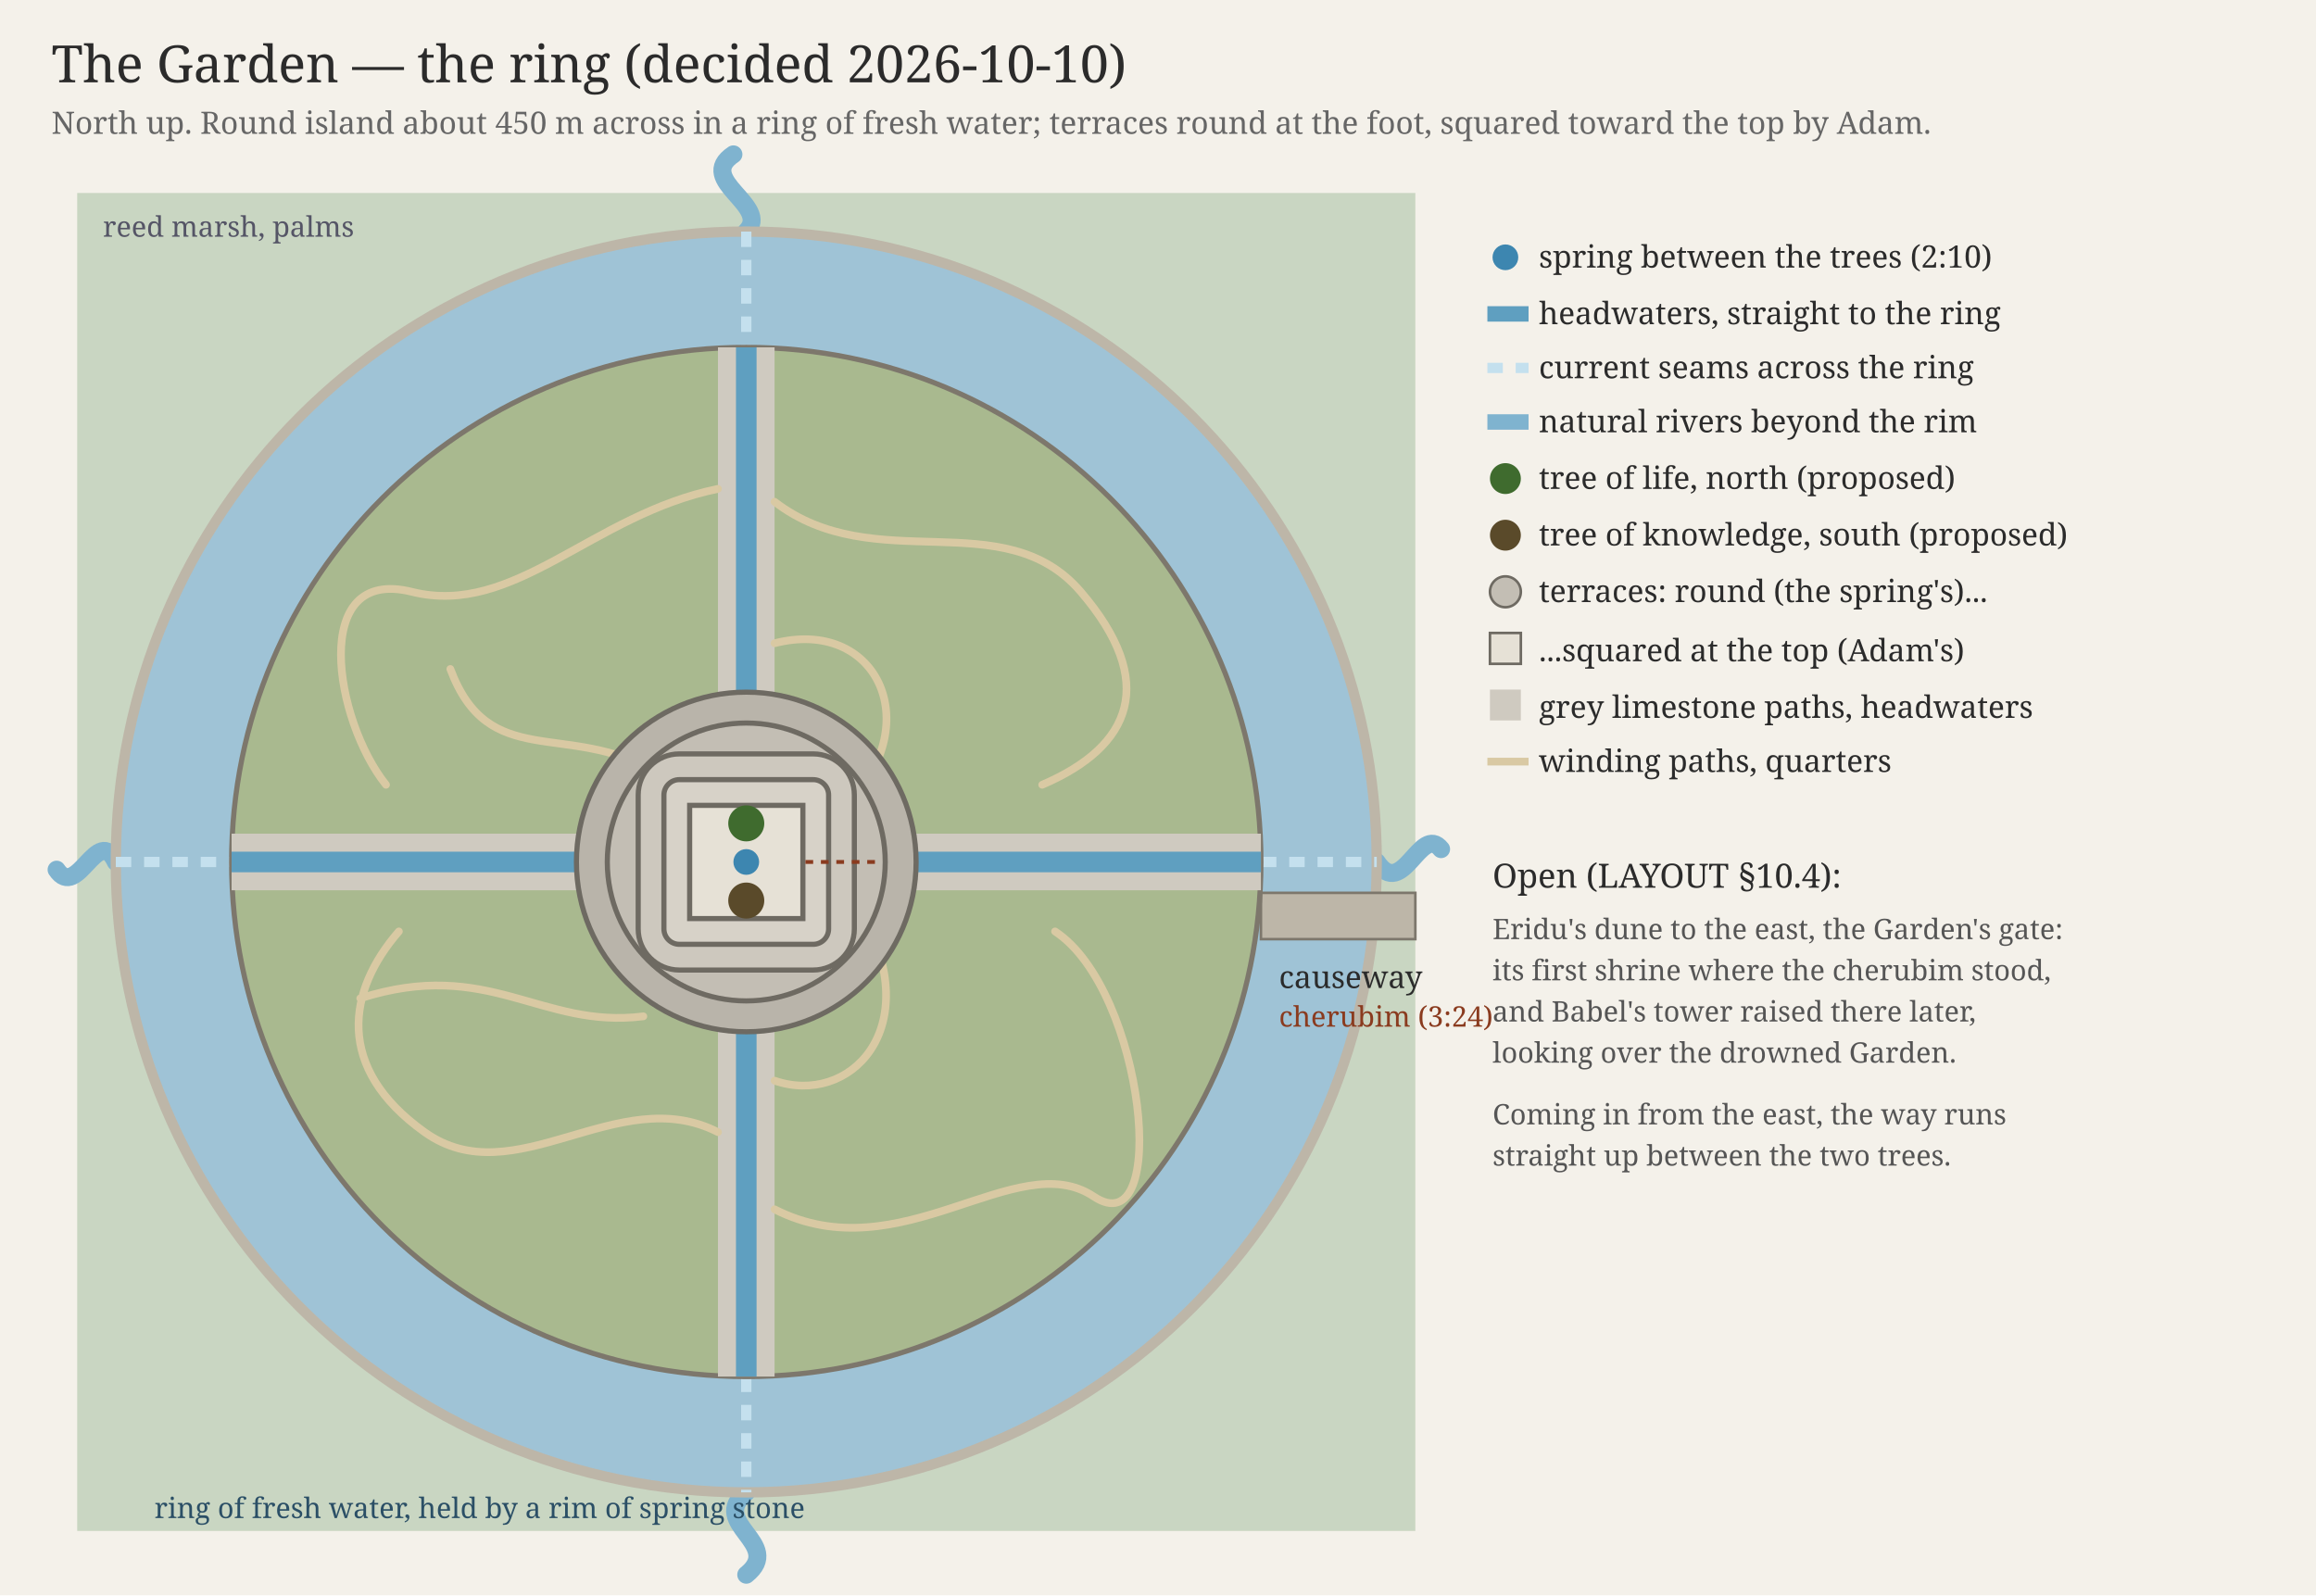
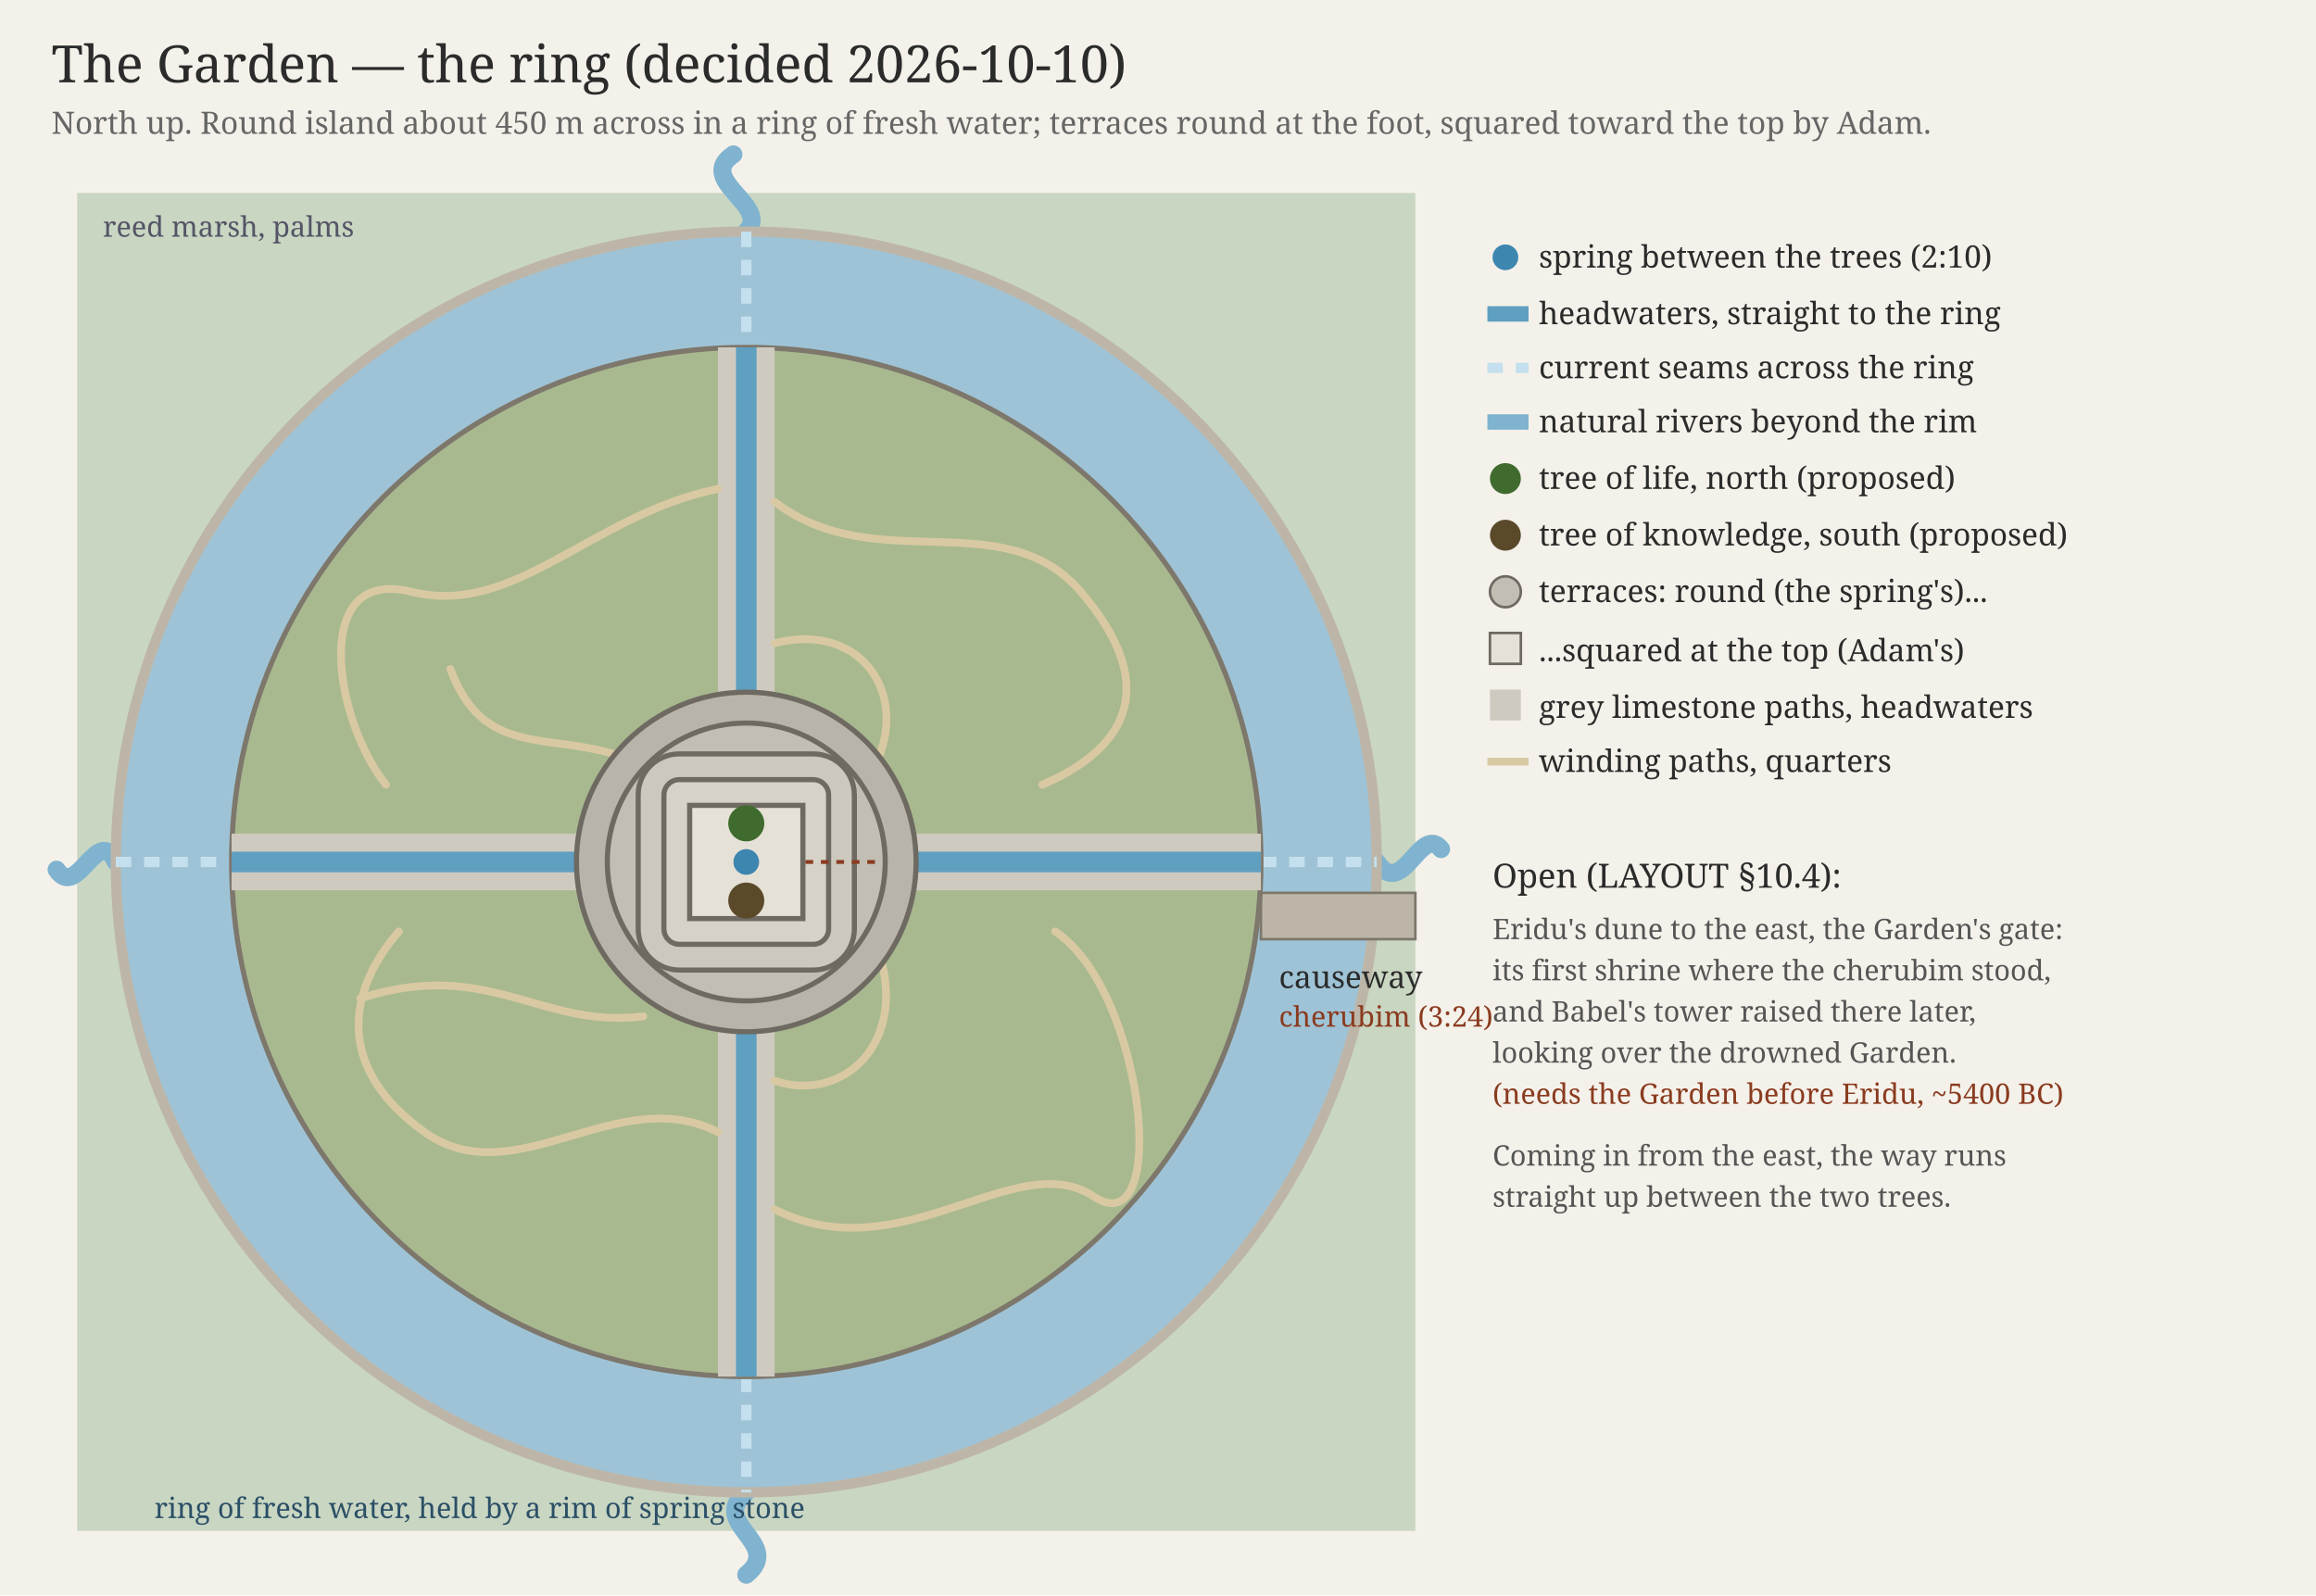
<svg xmlns="http://www.w3.org/2000/svg" viewBox="0 0 900 620" font-family="Georgia, serif">
  <rect width="900" height="620" fill="#f4f1ea" />
  <text x="20" y="32" font-size="20" fill="#2b2b2b">The Garden — the ring (decided 2026-10-10)</text>
  <text x="20" y="52" font-size="12" fill="#666">North up. Round island about 450 m across in a ring of fresh water; terraces round at the foot, squared toward the top by Adam.</text>
  <rect x="30" y="75" width="520" height="520" fill="#c9d6c2" />
  <text x="40" y="92" font-size="11" fill="#556">reed marsh, palms</text>
  <g fill="none" stroke="#7fb3cf" stroke-width="7" stroke-linecap="round">
    <path d="M290,90 C300,80 270,70 285,60" />
    <path d="M290,580 C275,592 305,600 290,612" />
    <path d="M45,335 C38,320 30,350 22,338" />
    <path d="M535,335 C545,350 552,320 560,330" />
  </g>
  <circle cx="290" cy="335" r="245" fill="#9fc3d6" />
  <circle cx="290" cy="335" r="245" fill="none" stroke="#bdb6a8" stroke-width="4" />
  <g stroke="#c4e0ee" stroke-width="4" stroke-dasharray="6 5">
    <line x1="290" y1="90" x2="290" y2="135" />
    <line x1="290" y1="535" x2="290" y2="580" />
    <line x1="45" y1="335" x2="90" y2="335" />
    <line x1="490" y1="335" x2="535" y2="335" />
  </g>
  <rect x="490" y="347" width="60" height="18" fill="#bdb6a8" stroke="#7d776c" />
  <circle cx="290" cy="335" r="200" fill="#a9b98f" stroke="#7d776c" stroke-width="2" />
  <g fill="#cfcac0">
    <rect x="279" y="135" width="22" height="135" />
    <rect x="279" y="400" width="22" height="135" />
    <rect x="90" y="324" width="135" height="22" />
    <rect x="355" y="324" width="135" height="22" />
  </g>
  <g fill="none" stroke="#d9c9a3" stroke-width="3" stroke-linecap="round">
    <path d="M279,190 C230,200 200,240 160,230 S130,280 150,305 M255,300 C220,280 190,300 175,260" />
    <path d="M301,195 C340,225 390,195 420,230 S440,290 405,305 M301,250 C340,240 360,280 330,312" />
    <path d="M279,440 C240,420 200,465 165,440 S135,385 155,362 M250,395 C210,400 190,372 140,388" />
    <path d="M301,470 C350,495 395,445 425,465 S445,385 410,362 M335,355 C360,400 330,430 301,420" />
  </g>
  <g stroke="#5f9fc0" stroke-width="8">
    <line x1="290" y1="135" x2="290" y2="275" />
    <line x1="290" y1="395" x2="290" y2="535" />
    <line x1="90" y1="335" x2="230" y2="335" />
    <line x1="350" y1="335" x2="490" y2="335" />
  </g>
  <g stroke="#6e6a62" stroke-width="2">
    <circle cx="290" cy="335" r="66" fill="#b9b4aa" />
    <circle cx="290" cy="335" r="54" fill="#c3beb4" />
    <rect x="248" y="293" width="84" height="84" rx="16" fill="#cdc8be" />
    <rect x="258" y="303" width="64" height="64" rx="6" fill="#d7d2c8" />
    <rect x="268" y="313" width="44" height="44" fill="#e6e1d6" />
  </g>
  <circle cx="290" cy="335" r="5" fill="#3d86b0" />
  <circle cx="290" cy="320" r="7" fill="#3f6b2e" />
  <circle cx="290" cy="350" r="7" fill="#5a4a2a" />
  <line x1="340" y1="335" x2="312" y2="335" stroke="#8a3b1f" stroke-width="1.5" stroke-dasharray="3 3" />
  <text x="497" y="384" font-size="12" fill="#2b2b2b">causeway</text>
  <text x="497" y="399" font-size="11" fill="#8a3b1f">cherubim (3:24)</text>
  <text x="60" y="590" font-size="11" fill="#2b4f66">ring of fresh water, held by a rim of spring stone</text>
  <g font-size="12" fill="#2b2b2b">
    <circle cx="585" cy="100" r="5" fill="#3d86b0" />
    <text x="598" y="104">spring between the trees (2:10)</text>
    <line x1="578" y1="122" x2="594" y2="122" stroke="#5f9fc0" stroke-width="6" />
    <text x="598" y="126">headwaters, straight to the ring</text>
    <line x1="578" y1="143" x2="594" y2="143" stroke="#c4e0ee" stroke-width="4" stroke-dasharray="6 5" />
    <text x="598" y="147">current seams across the ring</text>
    <line x1="578" y1="164" x2="594" y2="164" stroke="#7fb3cf" stroke-width="6" />
    <text x="598" y="168">natural rivers beyond the rim</text>
    <circle cx="585" cy="186" r="6" fill="#3f6b2e" />
    <text x="598" y="190">tree of life, north (proposed)</text>
    <circle cx="585" cy="208" r="6" fill="#5a4a2a" />
    <text x="598" y="212">tree of knowledge, south (proposed)</text>
    <circle cx="585" cy="230" r="6" fill="#c3beb4" stroke="#6e6a62" />
    <text x="598" y="234">terraces: round (the spring's)...</text>
    <rect x="579" y="246" width="12" height="12" fill="#e6e1d6" stroke="#6e6a62" />
    <text x="598" y="257">...squared at the top (Adam's)</text>
    <rect x="579" y="268" width="12" height="12" fill="#cfcac0" />
    <text x="598" y="279">grey limestone paths, headwaters</text>
    <line x1="578" y1="296" x2="594" y2="296" stroke="#d9c9a3" stroke-width="3" />
    <text x="598" y="300">winding paths, quarters</text>
  </g>
  <text x="580" y="345" font-size="13" fill="#2b2b2b">Open (LAYOUT §10.4):</text>
  <text x="580" y="365" font-size="11" fill="#555">Eridu's dune to the east, the Garden's gate:</text>
  <text x="580" y="381" font-size="11" fill="#555">its first shrine where the cherubim stood,</text>
  <text x="580" y="397" font-size="11" fill="#555">and Babel's tower raised there later,</text>
  <text x="580" y="413" font-size="11" fill="#555">looking over the drowned Garden.</text>
-   <text x="580" y="437" font-size="11" fill="#555">Coming in from the east, the way runs</text>
-   <text x="580" y="453" font-size="11" fill="#555">straight up between the two trees.</text>
+   <text x="580" y="429" font-size="11" fill="#8a3b1f">(needs the Garden before Eridu, ~5400 BC)</text>
+   <text x="580" y="453" font-size="11" fill="#555">Coming in from the east, the way runs</text>
+   <text x="580" y="469" font-size="11" fill="#555">straight up between the two trees.</text>
</svg>
